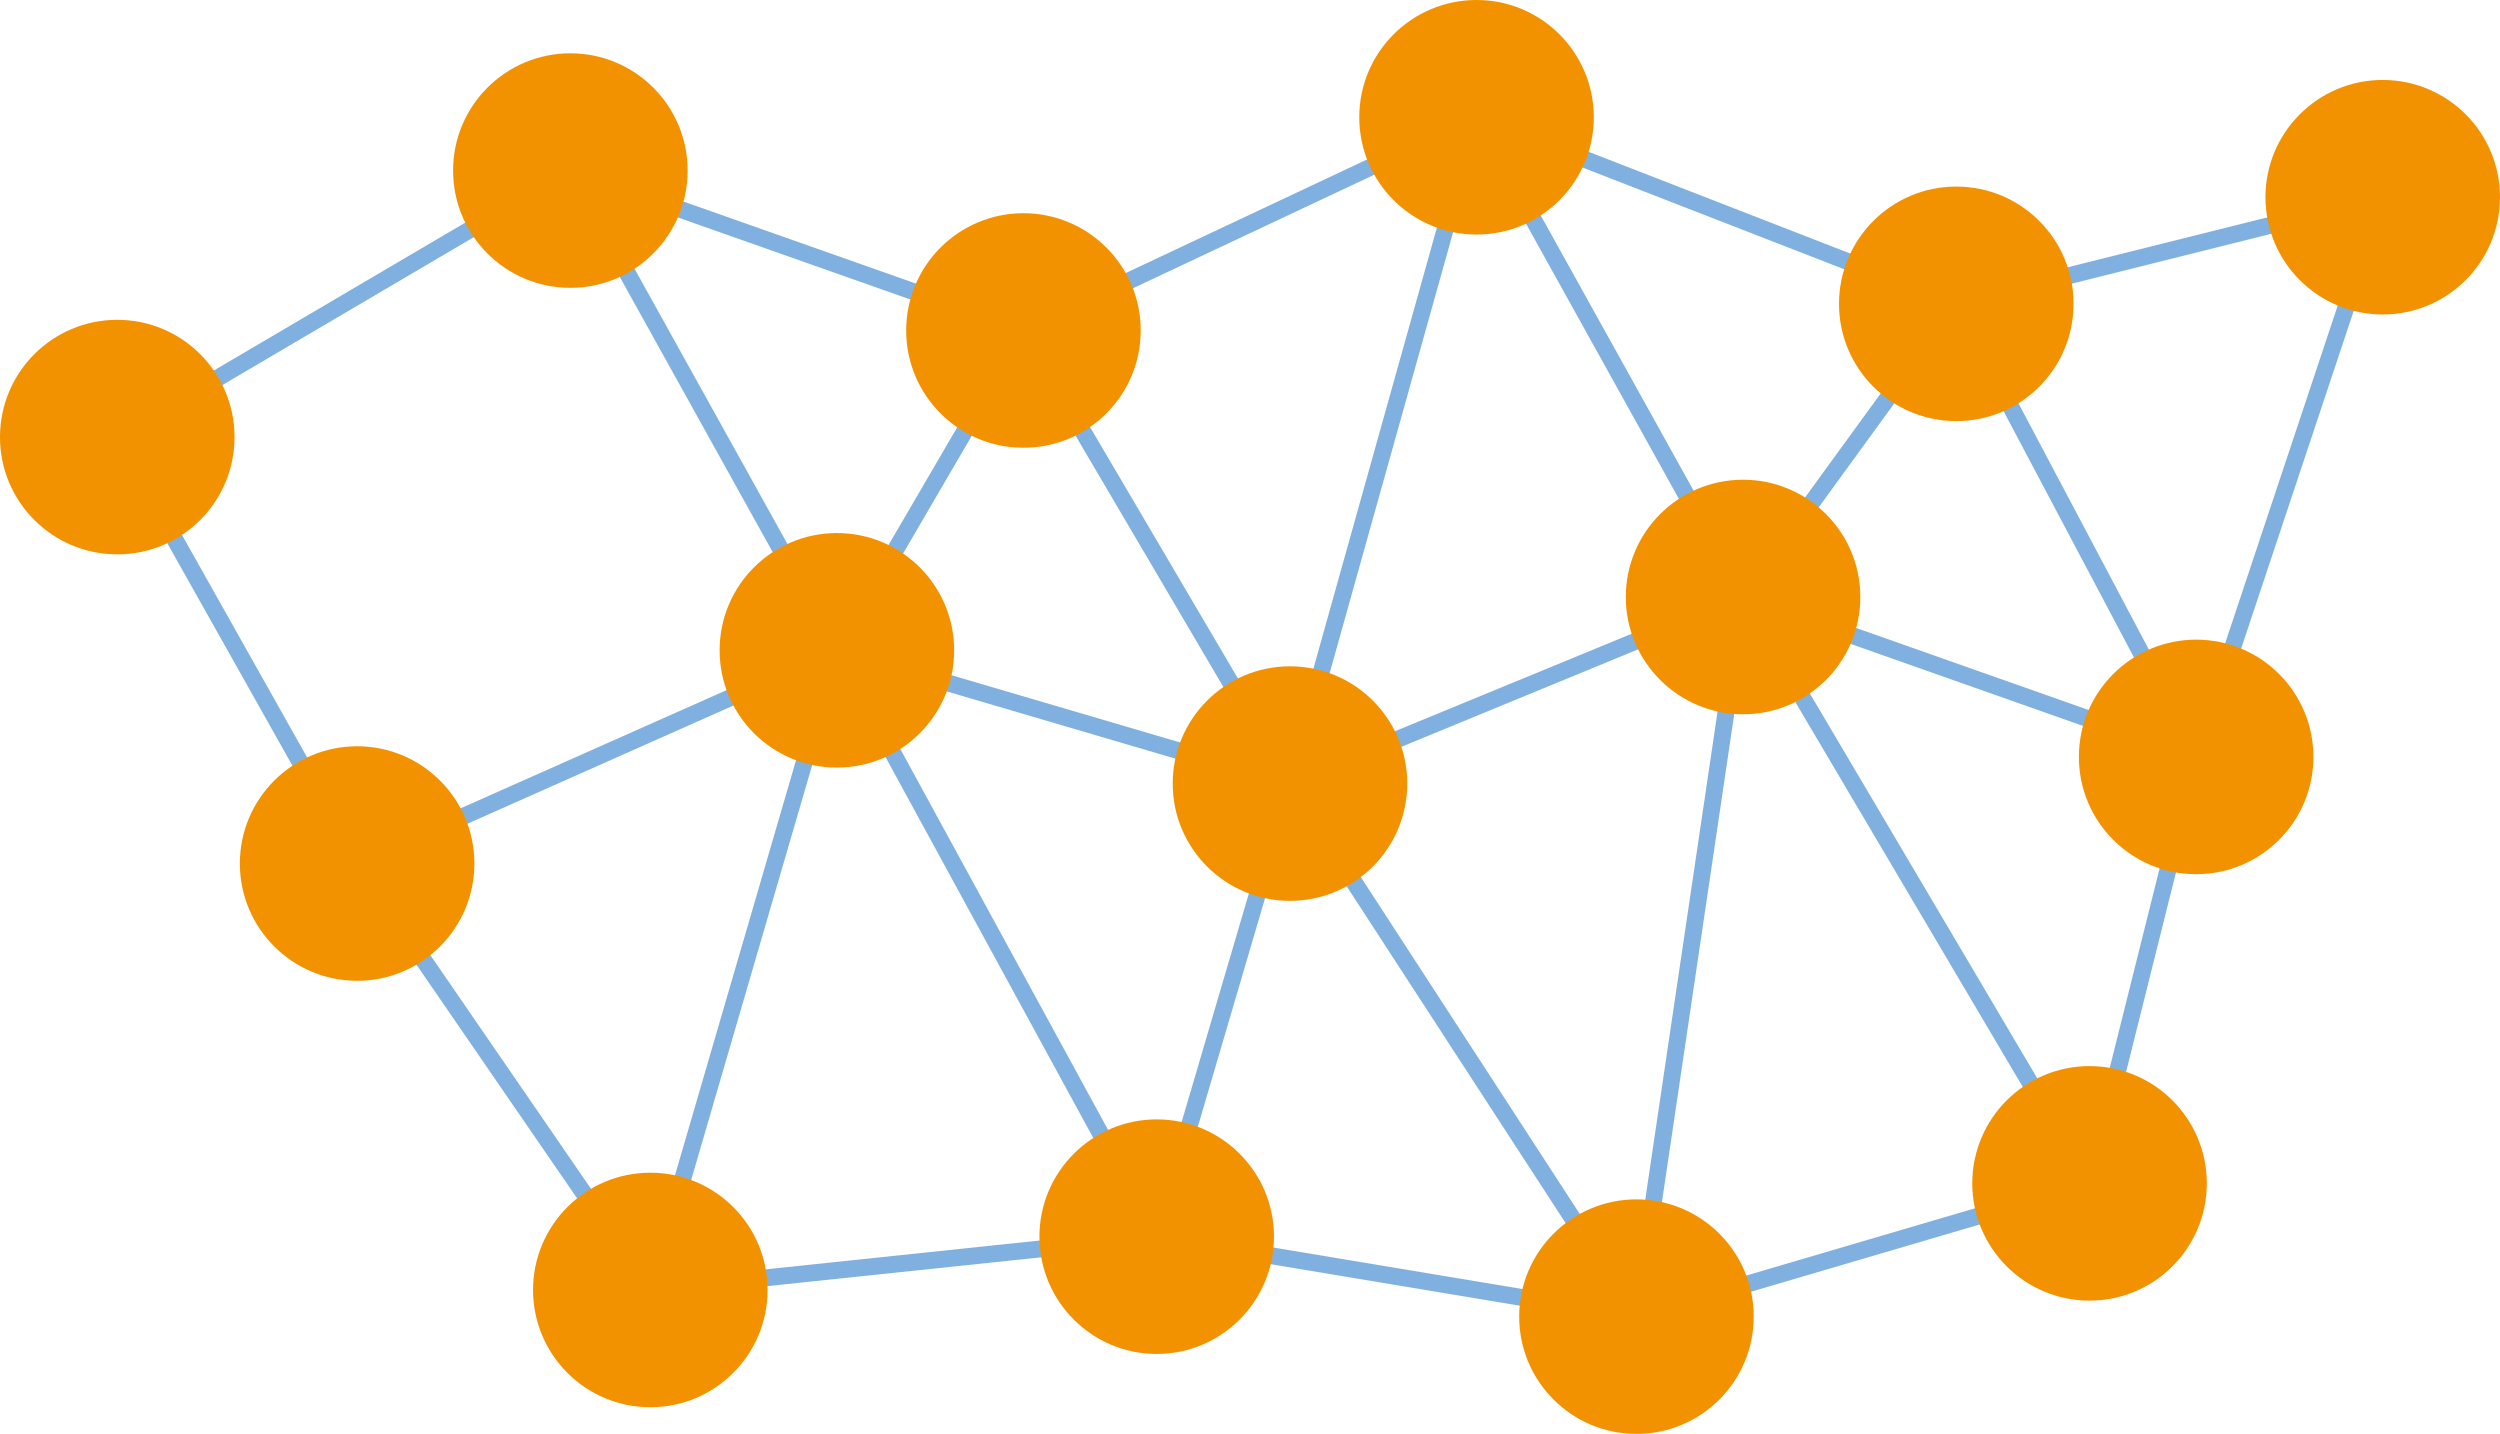
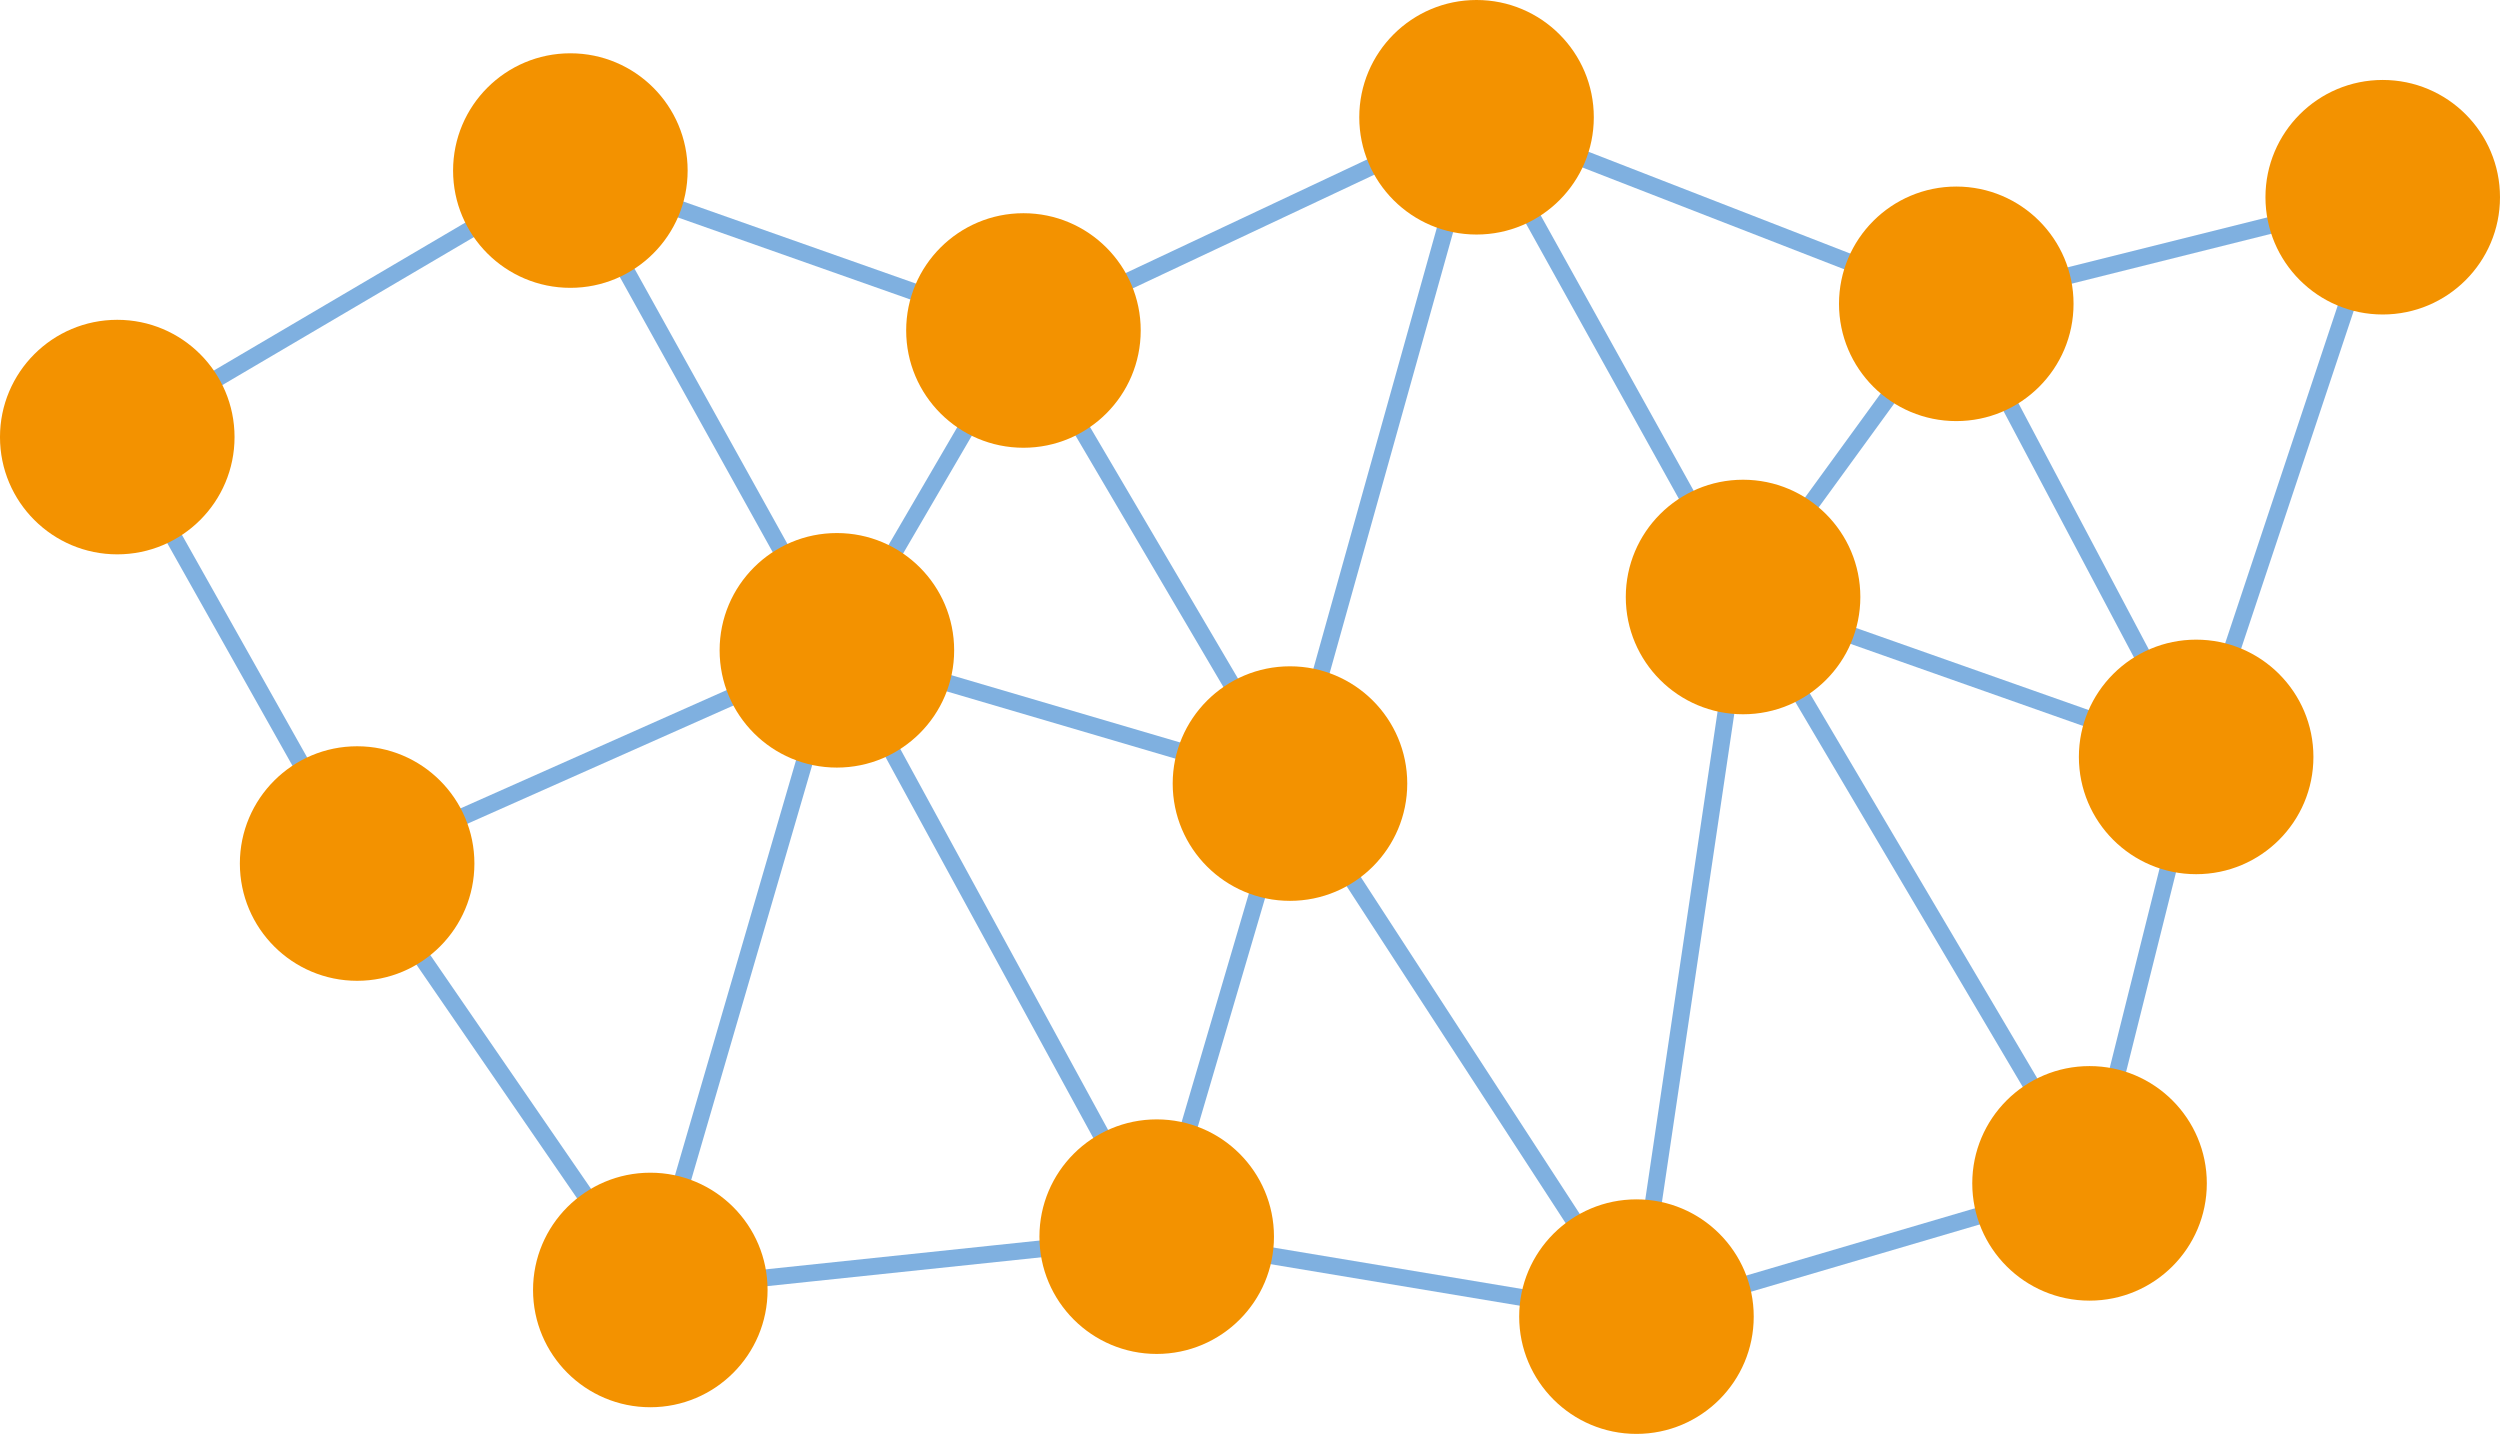
<svg xmlns="http://www.w3.org/2000/svg" version="1.1" width="132.945pt" height="76.252pt" viewBox="-69.011 -69.011 132.945 76.252">
  <g id="page1">
    <g stroke-miterlimit="10" transform="translate(-62.77502,-30.17678)scale(0.996264,-0.996264)">
      <g fill="#000" stroke="#000">
        <g stroke-width="0.4">
          <g stroke="#7fb0e0">
            <g stroke-width="0.9">
              <path d="M0 15.649L24.185 29.875" fill="none" />
            </g>
          </g>
          <g stroke="#7fb0e0">
            <g stroke-width="0.9">
              <path d="M24.185 29.875L48.37 21.34" fill="none" />
            </g>
          </g>
          <g stroke="#7fb0e0">
            <g stroke-width="0.9">
              <path d="M48.37 21.34L72.555 32.72" fill="none" />
            </g>
          </g>
          <g stroke="#7fb0e0">
            <g stroke-width="0.9">
              <path d="M72.555 32.72L98.162 22.762" fill="none" />
            </g>
          </g>
          <g stroke="#7fb0e0">
            <g stroke-width="0.9">
              <path d="M98.162 22.762L120.924 28.453" fill="none" />
            </g>
          </g>
          <g stroke="#7fb0e0">
            <g stroke-width="0.9">
              <path d="M0 15.649L12.804-7.113" fill="none" />
            </g>
          </g>
          <g stroke="#7fb0e0">
            <g stroke-width="0.9">
              <path d="M12.804-7.113L38.411 4.268" fill="none" />
            </g>
          </g>
          <g stroke="#7fb0e0">
            <g stroke-width="0.9">
              <path d="M38.411 4.268L62.596-2.845" fill="none" />
            </g>
          </g>
          <g stroke="#7fb0e0">
            <g stroke-width="0.9">
-               <path d="M62.596-2.845L86.781 7.113" fill="none" />
-             </g>
-           </g>
-           <g stroke="#7fb0e0">
-             <g stroke-width="0.9">
              <path d="M86.781 7.113L110.966-1.423" fill="none" />
            </g>
          </g>
          <g stroke="#7fb0e0">
            <g stroke-width="0.9">
              <path d="M110.966-1.423L120.924 28.453" fill="none" />
            </g>
          </g>
          <g stroke="#7fb0e0">
            <g stroke-width="0.9">
              <path d="M24.185 29.875L38.411 4.268" fill="none" />
            </g>
          </g>
          <g stroke="#7fb0e0">
            <g stroke-width="0.9">
              <path d="M48.37 21.34L38.411 4.268" fill="none" />
            </g>
          </g>
          <g stroke="#7fb0e0">
            <g stroke-width="0.9">
              <path d="M48.37 21.34L62.596-2.845" fill="none" />
            </g>
          </g>
          <g stroke="#7fb0e0">
            <g stroke-width="0.9">
              <path d="M72.555 32.72L62.596-2.845" fill="none" />
            </g>
          </g>
          <g stroke="#7fb0e0">
            <g stroke-width="0.9">
              <path d="M72.555 32.72L86.781 7.113" fill="none" />
            </g>
          </g>
          <g stroke="#7fb0e0">
            <g stroke-width="0.9">
              <path d="M98.162 22.762L86.781 7.113" fill="none" />
            </g>
          </g>
          <g stroke="#7fb0e0">
            <g stroke-width="0.9">
              <path d="M98.162 22.762L110.966-1.423" fill="none" />
            </g>
          </g>
          <g stroke="#7fb0e0">
            <g stroke-width="0.9">
              <path d="M12.804-7.113L28.453-29.875" fill="none" />
            </g>
          </g>
          <g stroke="#7fb0e0">
            <g stroke-width="0.9">
              <path d="M28.453-29.875L55.483-27.03" fill="none" />
            </g>
          </g>
          <g stroke="#7fb0e0">
            <g stroke-width="0.9">
              <path d="M55.483-27.03L81.09-31.298" fill="none" />
            </g>
          </g>
          <g stroke="#7fb0e0">
            <g stroke-width="0.9">
              <path d="M81.09-31.298L105.275-24.185" fill="none" />
            </g>
          </g>
          <g stroke="#7fb0e0">
            <g stroke-width="0.9">
              <path d="M105.275-24.185L110.966-1.423" fill="none" />
            </g>
          </g>
          <g stroke="#7fb0e0">
            <g stroke-width="0.9">
              <path d="M38.411 4.268L28.453-29.875" fill="none" />
            </g>
          </g>
          <g stroke="#7fb0e0">
            <g stroke-width="0.9">
              <path d="M38.411 4.268L55.483-27.03" fill="none" />
            </g>
          </g>
          <g stroke="#7fb0e0">
            <g stroke-width="0.9">
              <path d="M62.596-2.845L55.483-27.03" fill="none" />
            </g>
          </g>
          <g stroke="#7fb0e0">
            <g stroke-width="0.9">
              <path d="M62.596-2.845L81.09-31.298" fill="none" />
            </g>
          </g>
          <g stroke="#7fb0e0">
            <g stroke-width="0.9">
              <path d="M86.781 7.113L81.09-31.298" fill="none" />
            </g>
          </g>
          <g stroke="#7fb0e0">
            <g stroke-width="0.9">
              <path d="M86.781 7.113L105.275-24.185" fill="none" />
            </g>
          </g>
          <g fill="#f39200">
            <g fill="#f39200">
              <path d="M6.26 15.649C6.26 19.106 3.457 21.909 0 21.909S-6.26 19.106-6.26 15.649C-6.26 12.192-3.457 9.39 0 9.39S6.26 12.192 6.26 15.649ZM0 15.649" stroke="none" />
            </g>
            <g transform="translate(0.0,15.6491)">
              <g stroke="none" transform="scale(-1.00375,1.00375)translate(-62.77502,-30.17678)scale(-1,-1)">
                <g fill="#000">
                  <g stroke="none" />
                </g>
              </g>
            </g>
          </g>
          <g fill="#f39200">
            <g fill="#f39200">
              <path d="M30.445 29.875C30.445 33.333 27.642 36.135 24.185 36.135C20.728 36.135 17.925 33.333 17.925 29.875S20.728 23.616 24.185 23.616C27.642 23.616 30.445 26.418 30.445 29.875ZM24.185 29.875" stroke="none" />
            </g>
            <g transform="translate(24.185,29.87546)">
              <g stroke="none" transform="scale(-1.00375,1.00375)translate(-62.77502,-30.17678)scale(-1,-1)">
                <g fill="#000">
                  <g stroke="none" />
                </g>
              </g>
            </g>
          </g>
          <g fill="#f39200">
            <g fill="#f39200">
              <path d="M54.629 21.34C54.629 24.797 51.827 27.599 48.37 27.599S42.11 24.797 42.11 21.34C42.11 17.882 44.912 15.08 48.37 15.08S54.629 17.882 54.629 21.34ZM48.37 21.34" stroke="none" />
            </g>
            <g transform="translate(48.36957,21.33955)">
              <g stroke="none" transform="scale(-1.00375,1.00375)translate(-62.77502,-30.17678)scale(-1,-1)">
                <g fill="#000">
                  <g stroke="none" />
                </g>
              </g>
            </g>
          </g>
          <g fill="#f39200">
            <g fill="#f39200">
              <path d="M78.814 32.72C78.814 36.178 76.012 38.98 72.555 38.98S66.295 36.178 66.295 32.72C66.295 29.263 69.097 26.461 72.555 26.461S78.814 29.263 78.814 32.72ZM72.555 32.72" stroke="none" />
            </g>
            <g transform="translate(72.55458,32.72047)">
              <g stroke="none" transform="scale(-1.00375,1.00375)translate(-62.77502,-30.17678)scale(-1,-1)">
                <g fill="#000">
                  <g stroke="none" />
                </g>
              </g>
            </g>
          </g>
          <g fill="#f39200">
            <g fill="#f39200">
              <path d="M104.421 22.762C104.421 26.219 101.619 29.022 98.162 29.022C94.705 29.022 91.902 26.219 91.902 22.762S94.705 16.503 98.162 16.503C101.619 16.503 104.421 19.305 104.421 22.762ZM98.162 22.762" stroke="none" />
            </g>
            <g transform="translate(98.16187,22.76227)">
              <g stroke="none" transform="scale(-1.00375,1.00375)translate(-62.77502,-30.17678)scale(-1,-1)">
                <g fill="#000">
                  <g stroke="none" />
                </g>
              </g>
            </g>
          </g>
          <g fill="#f39200">
            <g fill="#f39200">
              <path d="M127.184 28.453C127.184 31.91 124.381 34.712 120.924 34.712S114.665 31.91 114.665 28.453C114.665 24.996 117.467 22.193 120.924 22.193S127.184 24.996 127.184 28.453ZM120.924 28.453" stroke="none" />
            </g>
            <g transform="translate(120.9241,28.45274)">
              <g stroke="none" transform="scale(-1.00375,1.00375)translate(-62.77502,-30.17678)scale(-1,-1)">
                <g fill="#000">
                  <g stroke="none" />
                </g>
              </g>
            </g>
          </g>
          <g fill="#f39200">
            <g fill="#f39200">
              <path d="M19.063-7.113C19.063-3.656 16.261-.854 12.804-.854C9.347-.854 6.544-3.656 6.544-7.113C6.544-10.57 9.347-13.373 12.804-13.373C16.261-13.373 19.063-10.57 19.063-7.113ZM12.804-7.113" stroke="none" />
            </g>
            <g transform="translate(12.80363,-7.11317)">
              <g stroke="none" transform="scale(-1.00375,1.00375)translate(-62.77502,-30.17678)scale(-1,-1)">
                <g fill="#000">
                  <g stroke="none" />
                </g>
              </g>
            </g>
          </g>
          <g fill="#f39200">
            <g fill="#f39200">
              <path d="M44.671 4.268C44.671 7.725 41.868 10.527 38.411 10.527C34.954 10.527 32.152 7.725 32.152 4.268S34.954-1.992 38.411-1.992C41.868-1.992 44.671 .811 44.671 4.268ZM38.411 4.268" stroke="none" />
            </g>
            <g transform="translate(38.41138,4.26773)">
              <g stroke="none" transform="scale(-1.00375,1.00375)translate(-62.77502,-30.17678)scale(-1,-1)">
                <g fill="#000">
                  <g stroke="none" />
                </g>
              </g>
            </g>
          </g>
          <g fill="#f39200">
            <g fill="#f39200">
              <path d="M68.856-2.845C68.856 .612 66.053 3.414 62.596 3.414C59.139 3.414 56.336 .612 56.336-2.845C56.336-6.303 59.139-9.105 62.596-9.105C66.053-9.105 68.856-6.303 68.856-2.845ZM62.596-2.845" stroke="none" />
            </g>
            <g transform="translate(62.59595,-2.84544)">
              <g stroke="none" transform="scale(-1.00375,1.00375)translate(-62.77502,-30.17678)scale(-1,-1)">
                <g fill="#000">
                  <g stroke="none" />
                </g>
              </g>
            </g>
          </g>
          <g fill="#f39200">
            <g fill="#f39200">
              <path d="M93.041 7.113C93.041 10.57 90.238 13.373 86.781 13.373C83.324 13.373 80.521 10.57 80.521 7.113C80.521 3.656 83.324 .854 86.781 .854C90.238 .854 93.041 3.656 93.041 7.113ZM86.781 7.113" stroke="none" />
            </g>
            <g transform="translate(86.78094,7.11317)">
              <g stroke="none" transform="scale(-1.00375,1.00375)translate(-62.77502,-30.17678)scale(-1,-1)">
                <g fill="#000">
                  <g stroke="none" />
                </g>
              </g>
            </g>
          </g>
          <g fill="#f39200">
            <g fill="#f39200">
              <path d="M117.225-1.423C117.225 2.034 114.423 4.837 110.966 4.837C107.508 4.837 104.706 2.034 104.706-1.423S107.508-7.682 110.966-7.682C114.423-7.682 117.225-4.88 117.225-1.423ZM110.966-1.423" stroke="none" />
            </g>
            <g transform="translate(110.9655,-1.42271)">
              <g stroke="none" transform="scale(-1.00375,1.00375)translate(-62.77502,-30.17678)scale(-1,-1)">
                <g fill="#000">
                  <g stroke="none" />
                </g>
              </g>
            </g>
          </g>
          <g fill="#f39200">
            <g fill="#f39200">
              <path d="M34.712-29.875C34.712-26.418 31.91-23.616 28.453-23.616C24.996-23.616 22.193-26.418 22.193-29.875S24.996-36.135 28.453-36.135C31.91-36.135 34.712-33.333 34.712-29.875ZM28.453-29.875" stroke="none" />
            </g>
            <g transform="translate(28.45274,-29.87546)">
              <g stroke="none" transform="scale(-1.00375,1.00375)translate(-62.77502,-30.17678)scale(-1,-1)">
                <g fill="#000">
                  <g stroke="none" />
                </g>
              </g>
            </g>
          </g>
          <g fill="#f39200">
            <g fill="#f39200">
              <path d="M61.742-27.03C61.742-23.573 58.94-20.77 55.483-20.77S49.223-23.573 49.223-27.03S52.026-33.29 55.483-33.29S61.742-30.487 61.742-27.03ZM55.483-27.03" stroke="none" />
            </g>
            <g transform="translate(55.48276,-27.03001)">
              <g stroke="none" transform="scale(-1.00375,1.00375)translate(-62.77502,-30.17678)scale(-1,-1)">
                <g fill="#000">
                  <g stroke="none" />
                </g>
              </g>
            </g>
          </g>
          <g fill="#f39200">
            <g fill="#f39200">
              <path d="M87.35-31.298C87.35-27.841 84.548-25.039 81.09-25.039C77.633-25.039 74.831-27.841 74.831-31.298S77.633-37.558 81.09-37.558C84.548-37.558 87.35-34.755 87.35-31.298ZM81.09-31.298" stroke="none" />
            </g>
            <g transform="translate(81.09048,-31.29819)">
              <g stroke="none" transform="scale(-1.00375,1.00375)translate(-62.77502,-30.17678)scale(-1,-1)">
                <g fill="#000">
                  <g stroke="none" />
                </g>
              </g>
            </g>
          </g>
          <g fill="#f39200">
            <g fill="#f39200">
              <path d="M111.535-24.185C111.535-20.728 108.732-17.925 105.275-17.925C101.818-17.925 99.015-20.728 99.015-24.185C99.015-27.642 101.818-30.445 105.275-30.445C108.732-30.445 111.535-27.642 111.535-24.185ZM105.275-24.185" stroke="none" />
            </g>
            <g transform="translate(105.275,-24.185)">
              <g stroke="none" transform="scale(-1.00375,1.00375)translate(-62.77502,-30.17678)scale(-1,-1)">
                <g fill="#000">
                  <g stroke="none" />
                </g>
              </g>
            </g>
          </g>
        </g>
      </g>
    </g>
  </g>
</svg>
